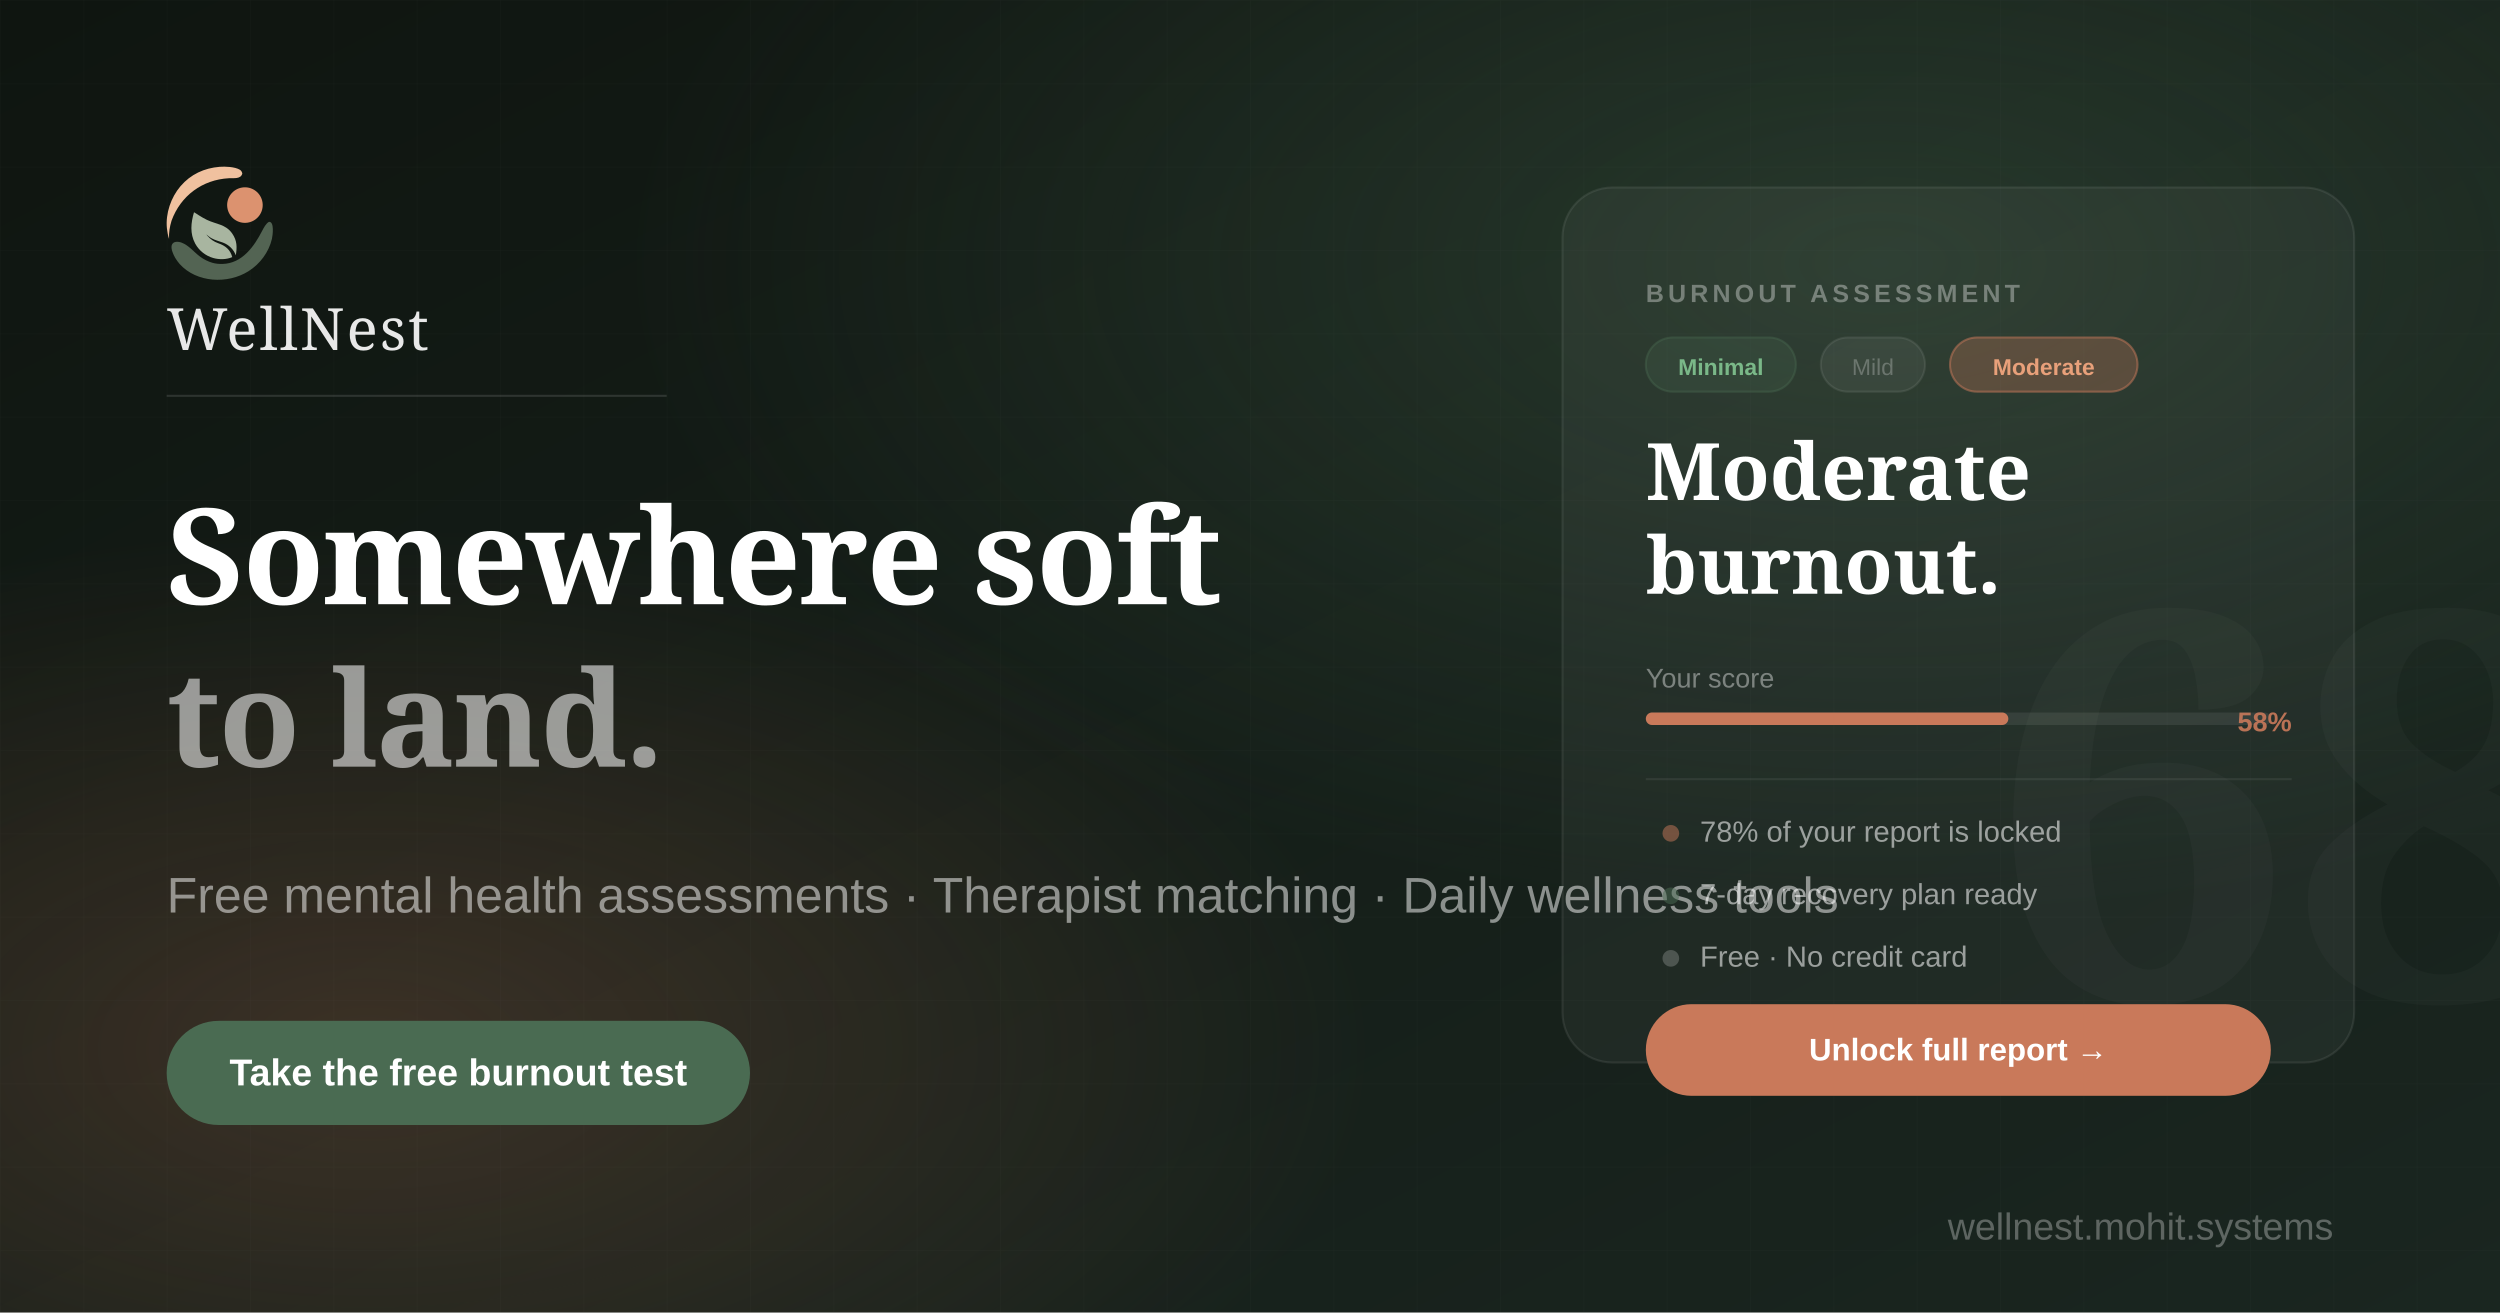
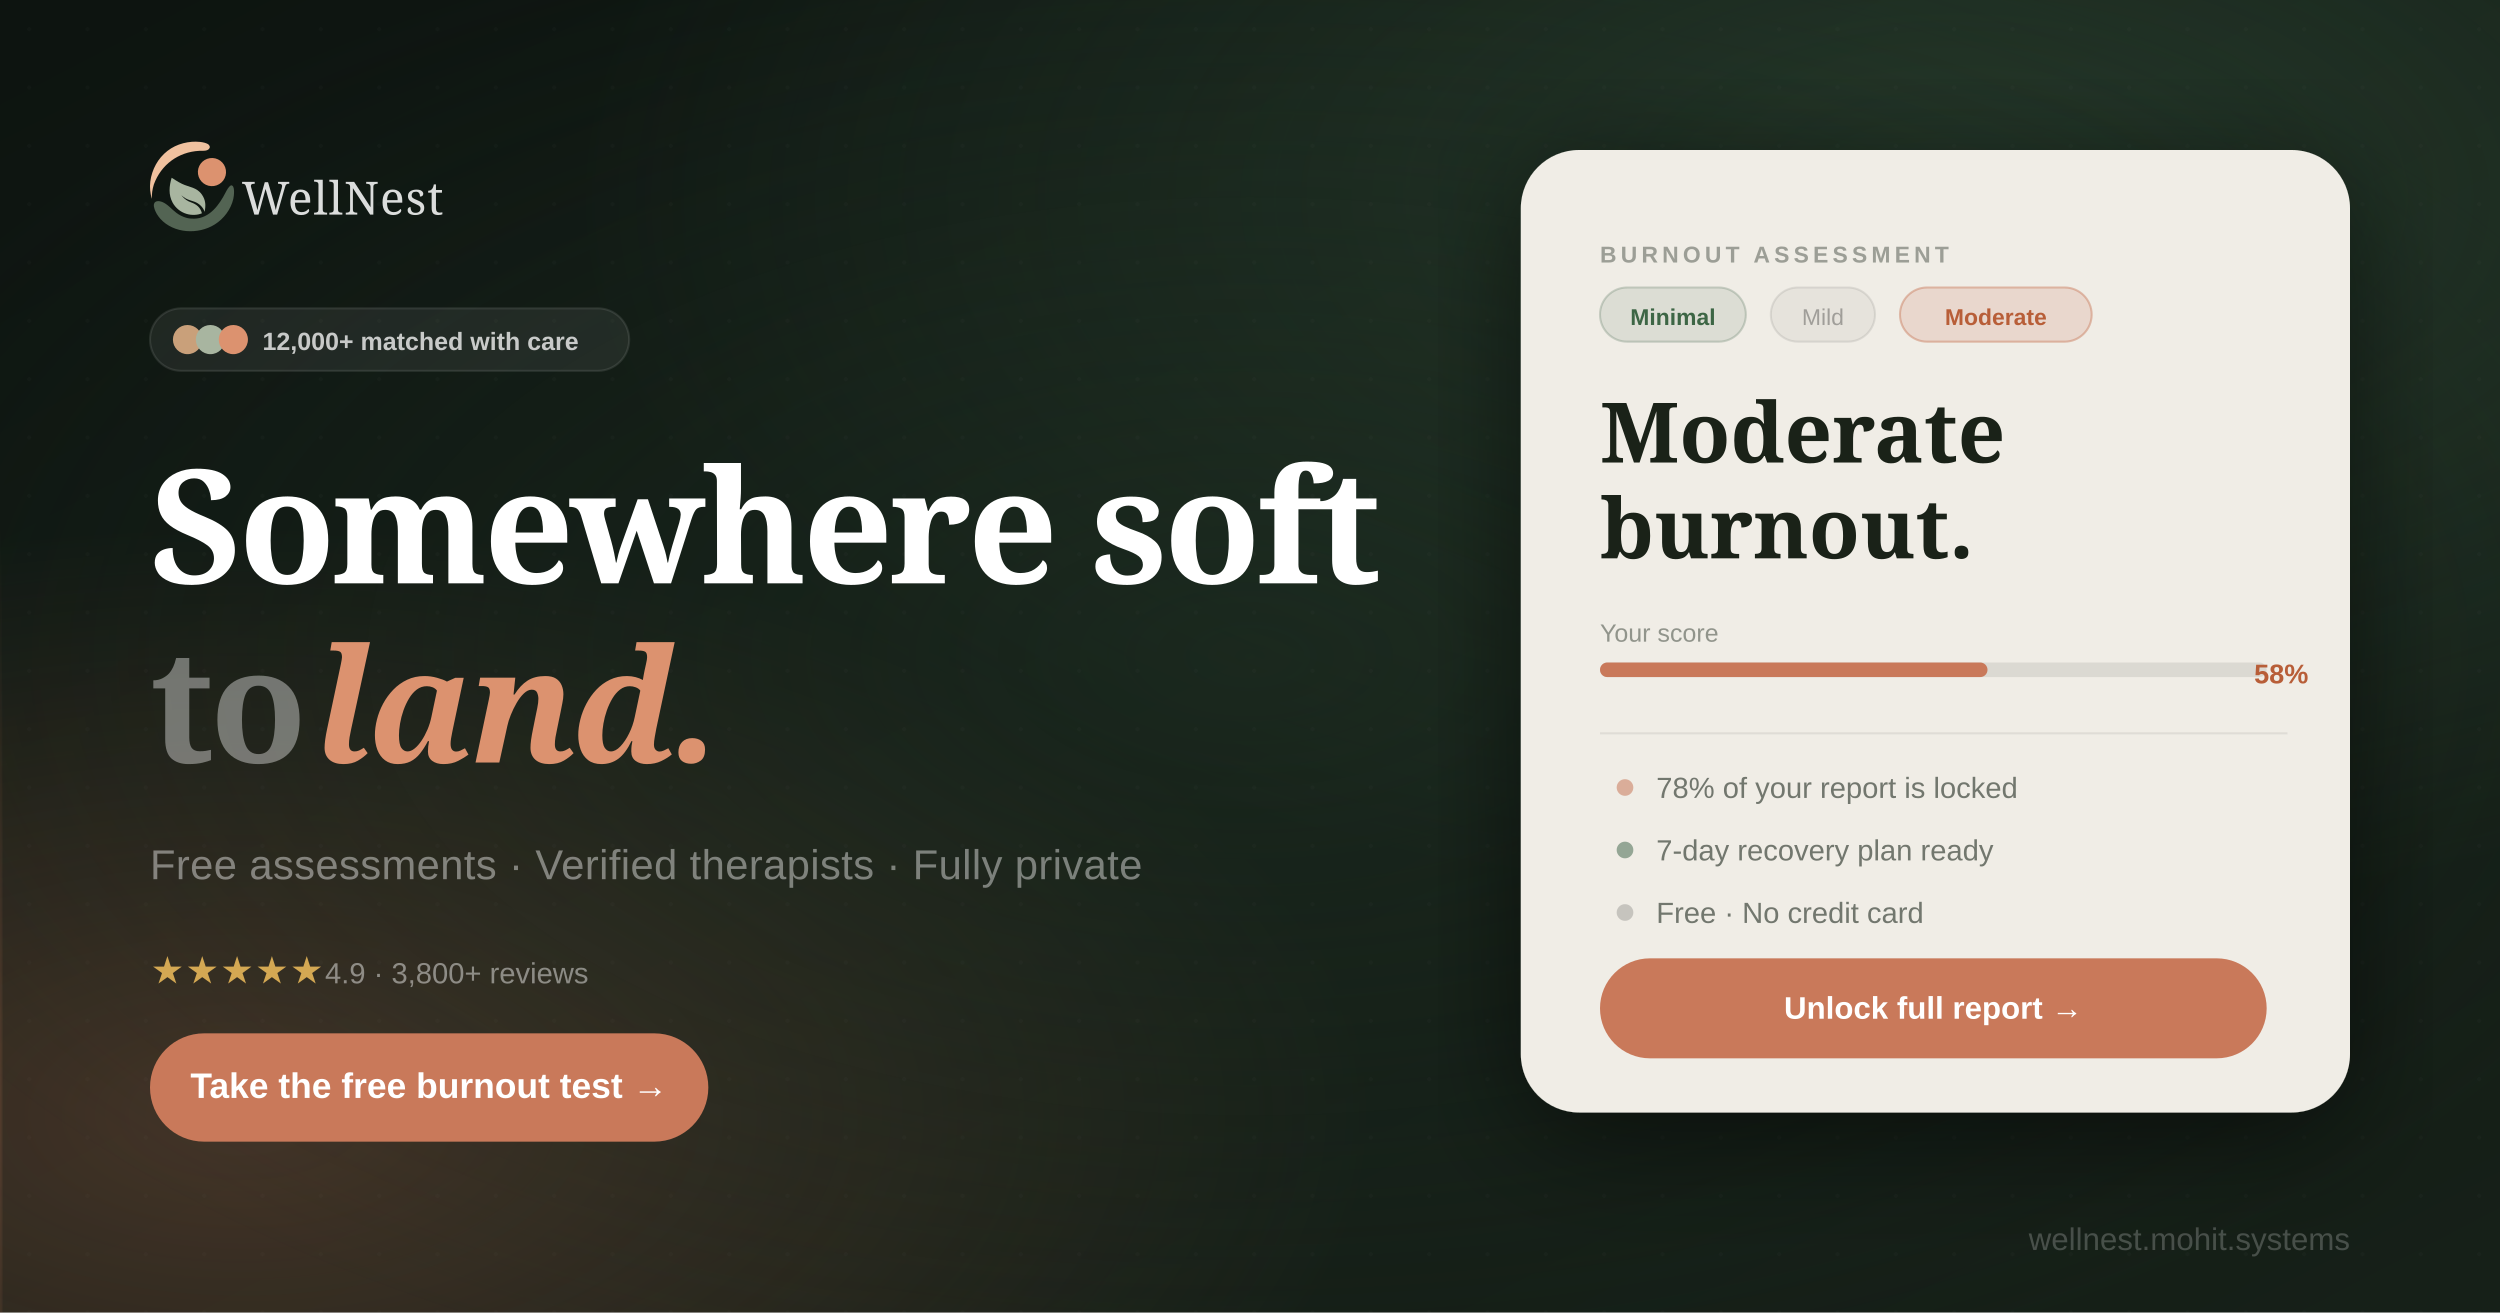
<svg xmlns="http://www.w3.org/2000/svg" width="1200" height="630" viewBox="0 0 1200 630">
  <defs>
    <linearGradient id="bg" x1="0" y1="0" x2="1" y2="1">
-       <stop offset="0%" stop-color="#0f1510" />
-       <stop offset="100%" stop-color="#1a2620" />
+       <stop offset="0%" stop-color="#0d1410" />
+       <stop offset="100%" stop-color="#162018" />
    </linearGradient>
-     <radialGradient id="g1" cx="75%" cy="20%" r="50%">
-       <stop offset="0%" stop-color="#4a6b52" stop-opacity="0.35" />
-       <stop offset="100%" stop-color="#4a6b52" stop-opacity="0" />
+     <radialGradient id="g1" cx="78%" cy="15%" r="55%">
+       <stop offset="0%" stop-color="#3d5e45" stop-opacity="0.45" />
+       <stop offset="100%" stop-color="#3d5e45" stop-opacity="0" />
    </radialGradient>
-     <radialGradient id="g2" cx="15%" cy="80%" r="40%">
-       <stop offset="0%" stop-color="#c9795a" stop-opacity="0.22" />
+     <radialGradient id="g2" cx="10%" cy="85%" r="45%">
+       <stop offset="0%" stop-color="#c9795a" stop-opacity="0.28" />
      <stop offset="100%" stop-color="#c9795a" stop-opacity="0" />
    </radialGradient>
-     <filter id="blur" x="-20%" y="-20%" width="140%" height="140%">
-       <feGaussianBlur stdDeviation="3" />
+     <radialGradient id="g3" cx="50%" cy="50%" r="60%">
+       <stop offset="0%" stop-color="#1e2e22" stop-opacity="0.6" />
+       <stop offset="100%" stop-color="#1e2e22" stop-opacity="0" />
+     </radialGradient>
+     <filter id="card-shadow" x="-10%" y="-10%" width="120%" height="130%">
+       <feDropShadow dx="0" dy="12" stdDeviation="28" flood-color="rgba(0,0,0,0.55)" />
    </filter>
  </defs>
  <rect width="1200" height="630" fill="url(#bg)" />
  <rect width="1200" height="630" fill="url(#g1)" />
  <rect width="1200" height="630" fill="url(#g2)" />
-   <pattern id="grid" width="40" height="40" patternUnits="userSpaceOnUse">
-     <path d="M 40 0 L 0 0 0 40" fill="none" stroke="rgba(255,255,255,0.025)" stroke-width="0.5" />
+   <rect width="1200" height="630" fill="url(#g3)" />
+   <pattern id="dots" width="28" height="28" patternUnits="userSpaceOnUse">
+     <circle cx="14" cy="14" r="1" fill="rgba(255,255,255,0.018)" />
  </pattern>
-   <rect width="1200" height="630" fill="url(#grid)" />
-   <g transform="translate(80, 80) scale(0.12)">
+   <rect width="1200" height="630" fill="url(#dots)" />
+   <rect x="0" y="0" width="3" height="630" fill="url(#g2)" opacity="0.6" />
+   <g transform="translate(72, 68) scale(0.095)">
    <path d="M409.335 220.674C431.574 219.235 424.079 275.579 421.024 288.775C408.631 342.204 373.307 389.309 327.059 418.32C243.933 470.464 119.849 464.635 52.086 389.48C45.052 381.673 39.627 373.548 34.067 364.7C26.807 351.793 16.56 330.05 20.044 315.189C24.704 296.888 46.678 298.878 60.261 304.076C89.322 315.202 108.917 341.69 133.672 359.924C148.558 371.038 165.32 379.383 183.159 384.564C196.62 388.427 209.717 389.407 223.488 389.095C302.083 387.3 350.131 318.9 382.424 255.79C388.1 244.701 397.542 227.115 408.582 221.078L409.335 220.674Z" fill="#536453" />
    <path d="M109.351 182.267C114.579 184.971 123.189 191.01 128.502 194.391C139.029 201.196 149.956 207.363 161.223 212.858C197.686 230.575 236.157 229.736 262.339 267.675C282.073 296.275 281.786 322.164 276.55 354.634C267.641 330.503 248.727 312.41 224.78 303.543C209.638 297.935 194.875 294.726 180.395 286.864C172.032 282.321 165.934 276.816 158.59 270.932C160.008 272.83 161.572 274.722 163.062 276.571C175.82 290.611 188.464 299.992 206.429 306.329C234.957 316.402 254.256 331.36 262.284 361.749C239.751 371.846 209.766 372.17 186.254 365.313C155.53 356.569 129.583 335.891 114.198 307.897C92.4 267.607 96.903 224.487 109.351 182.267Z" fill="#A8B5A0" />
    <path d="M212.032 0.591C234.528 -1.15 272.485 0.484 292.109 11.942C298.354 15.591 301.091 20.634 302.61 27.42C296.726 50.574 268.321 45.221 248.997 46.261C142.693 51.984 55.995 116.274 19.56 215.957C12.094 240.978 8.422 262.715 9.519 288.909C5.474 278.292 1.963 257.063 0.888 245.907C-4.779 187.107 17.075 122.983 55.323 78.193C96.012 30.543 150.065 5.596 212.032 0.591Z" fill="#F0C19F" />
    <path d="M302.286 83.363C341.259 77.401 377.648 104.282 383.397 143.287C389.153 182.293 362.077 218.534 323.043 224.077C284.302 229.577 248.39 202.75 242.684 164.04C236.977 125.331 263.606 89.28 302.286 83.363Z" fill="#DC926F" />
  </g>
-   <text x="80" y="168" font-family="Georgia, serif" font-size="28" font-weight="400" fill="rgba(255,255,255,0.90)" letter-spacing="1">WellNest</text>
-   <line x1="80" y1="190" x2="320" y2="190" stroke="rgba(255,255,255,0.12)" stroke-width="1" />
-   <text x="80" y="290" font-family="Georgia, serif" font-size="64" font-weight="700" fill="#ffffff" letter-spacing="-1">Somewhere soft</text>
-   <text x="80" y="368" font-family="Georgia, serif" font-size="64" font-weight="700" fill="rgba(255,255,255,0.55)" letter-spacing="-1">to land.</text>
-   <text x="80" y="438" font-family="-apple-system, Arial, sans-serif" font-size="24" fill="rgba(255,255,255,0.50)" font-weight="400">
-     Free mental health assessments · Therapist matching · Daily wellness tools
-   </text>
-   <rect x="80" y="490" width="280" height="50" rx="25" fill="#4a6b52" />
-   <text x="220" y="521" font-family="-apple-system, Arial, sans-serif" font-size="18" font-weight="600" fill="white" text-anchor="middle">Take the free burnout test</text>
-   <text x="1120" y="595" font-family="-apple-system, Arial, sans-serif" font-size="18" fill="rgba(255,255,255,0.30)" text-anchor="end" font-weight="400">wellnest.mohit.systems</text>
-   <text x="1100" y="480" font-family="Georgia, serif" font-size="260" font-weight="700" fill="rgba(255,255,255,0.025)" text-anchor="middle">68</text>
-   <rect x="750" y="90" width="380" height="420" rx="24" fill="rgba(255,255,255,0.04)" stroke="rgba(255,255,255,0.08)" stroke-width="1" />
-   <text x="790" y="145" font-family="-apple-system, Arial, sans-serif" font-size="12" fill="rgba(255,255,255,0.35)" font-weight="600" letter-spacing="2">BURNOUT ASSESSMENT</text>
-   <rect x="790" y="162" width="72" height="26" rx="13" fill="rgba(74,107,82,0.25)" stroke="rgba(74,107,82,0.4)" stroke-width="1" />
-   <text x="826" y="180" font-family="-apple-system, Arial, sans-serif" font-size="11" fill="#7ab888" text-anchor="middle" font-weight="600">Minimal</text>
-   <rect x="874" y="162" width="50" height="26" rx="13" fill="rgba(255,255,255,0.06)" stroke="rgba(255,255,255,0.08)" stroke-width="1" />
-   <text x="899" y="180" font-family="-apple-system, Arial, sans-serif" font-size="11" fill="rgba(255,255,255,0.25)" text-anchor="middle">Mild</text>
-   <rect x="936" y="162" width="90" height="26" rx="13" fill="rgba(201,121,90,0.3)" stroke="rgba(201,121,90,0.5)" stroke-width="1" />
-   <text x="981" y="180" font-family="-apple-system, Arial, sans-serif" font-size="11" fill="#e8a07a" text-anchor="middle" font-weight="600">Moderate</text>
-   <text x="790" y="240" font-family="Georgia, serif" font-size="38" font-weight="700" fill="white">Moderate</text>
-   <text x="790" y="285" font-family="Georgia, serif" font-size="38" font-weight="700" fill="white">burnout.</text>
-   <text x="790" y="330" font-family="-apple-system, Arial, sans-serif" font-size="13" fill="rgba(255,255,255,0.40)">Your score</text>
-   <rect x="790" y="342" width="300" height="6" rx="3" fill="rgba(255,255,255,0.08)" />
-   <rect x="790" y="342" width="174" height="6" rx="3" fill="#c9795a" />
-   <text x="1100" y="351" font-family="-apple-system, Arial, sans-serif" font-size="13" fill="rgba(201,121,90,0.9)" text-anchor="end" font-weight="600">58%</text>
-   <line x1="790" y1="374" x2="1100" y2="374" stroke="rgba(255,255,255,0.07)" stroke-width="1" />
-   <circle cx="802" cy="400" r="4" fill="rgba(201,121,90,0.5)" />
-   <text x="816" y="404" font-family="-apple-system, Arial, sans-serif" font-size="14" fill="rgba(255,255,255,0.55)">78% of your report is locked</text>
-   <circle cx="802" cy="430" r="4" fill="rgba(74,107,82,0.5)" />
-   <text x="816" y="434" font-family="-apple-system, Arial, sans-serif" font-size="14" fill="rgba(255,255,255,0.55)">7-day recovery plan ready</text>
-   <circle cx="802" cy="460" r="4" fill="rgba(255,255,255,0.2)" />
-   <text x="816" y="464" font-family="-apple-system, Arial, sans-serif" font-size="14" fill="rgba(255,255,255,0.55)">Free · No credit card</text>
-   <rect x="790" y="482" width="300" height="44" rx="22" fill="#c9795a" />
-   <text x="940" y="509" font-family="-apple-system, Arial, sans-serif" font-size="15" font-weight="600" fill="white" text-anchor="middle">Unlock full report →</text>
+   <text x="116" y="103" font-family="Georgia, serif" font-size="22" font-weight="400" fill="rgba(255,255,255,0.85)" letter-spacing="0.5">WellNest</text>
+   <rect x="72" y="148" width="230" height="30" rx="15" fill="rgba(255,255,255,0.07)" stroke="rgba(255,255,255,0.1)" stroke-width="1" />
+   <circle cx="90" cy="163" r="7" fill="#c9a07a" />
+   <circle cx="101" cy="163" r="7" fill="#a8b5a0" />
+   <circle cx="112" cy="163" r="7" fill="#dc926f" />
+   <text x="126" y="168" font-family="-apple-system, Arial, sans-serif" font-size="12" font-weight="600" fill="rgba(255,255,255,0.75)">12,000+ matched with care</text>
+   <text x="72" y="280" font-family="Georgia, serif" font-size="76" font-weight="700" fill="#ffffff" letter-spacing="-2">Somewhere soft</text>
+   <text x="72" y="366" font-family="Georgia, serif" font-size="76" font-weight="700" fill="rgba(255,255,255,0.38)" letter-spacing="-2">to </text>
+   <text x="152" y="366" font-family="Georgia, serif" font-size="76" font-weight="700" font-style="italic" fill="#dc926f" letter-spacing="-2">land.</text>
+   <text x="72" y="422" font-family="-apple-system, Arial, sans-serif" font-size="20" fill="rgba(255,255,255,0.42)" font-weight="400" letter-spacing="0.2">Free assessments · Verified therapists · Fully private</text>
+   <text x="72" y="472" font-family="-apple-system, Arial, sans-serif" font-size="16" fill="#d4a853">★★★★★</text>
+   <text x="156" y="472" font-family="-apple-system, Arial, sans-serif" font-size="14" fill="rgba(255,255,255,0.45)" font-weight="500"> 4.9 · 3,800+ reviews</text>
+   <rect x="72" y="496" width="268" height="52" rx="26" fill="#c9795a" />
+   <text x="206" y="527" font-family="-apple-system, Arial, sans-serif" font-size="17" font-weight="700" fill="white" text-anchor="middle">Take the free burnout test →</text>
+   <text x="1128" y="600" font-family="-apple-system, Arial, sans-serif" font-size="15" fill="rgba(255,255,255,0.22)" text-anchor="end">wellnest.mohit.systems</text>
+   <rect x="730" y="72" width="398" height="462" rx="28" fill="#f0ede6" filter="url(#card-shadow)" />
+   <text x="768" y="126" font-family="-apple-system, Arial, sans-serif" font-size="11" fill="rgba(30,40,30,0.4)" font-weight="700" letter-spacing="2">BURNOUT ASSESSMENT</text>
+   <rect x="768" y="138" width="70" height="26" rx="13" fill="rgba(74,107,82,0.12)" stroke="rgba(74,107,82,0.25)" stroke-width="1" />
+   <text x="803" y="156" font-family="-apple-system, Arial, sans-serif" font-size="11" fill="#3d6645" text-anchor="middle" font-weight="600">Minimal</text>
+   <rect x="850" y="138" width="50" height="26" rx="13" fill="rgba(30,30,30,0.05)" stroke="rgba(30,30,30,0.1)" stroke-width="1" />
+   <text x="875" y="156" font-family="-apple-system, Arial, sans-serif" font-size="11" fill="rgba(30,30,30,0.35)" text-anchor="middle">Mild</text>
+   <rect x="912" y="138" width="92" height="26" rx="13" fill="rgba(201,121,90,0.18)" stroke="rgba(201,121,90,0.45)" stroke-width="1" />
+   <text x="958" y="156" font-family="-apple-system, Arial, sans-serif" font-size="11" fill="#b85e38" text-anchor="middle" font-weight="700">Moderate</text>
+   <text x="768" y="222" font-family="Georgia, serif" font-size="40" font-weight="700" fill="#1a2218">Moderate</text>
+   <text x="768" y="268" font-family="Georgia, serif" font-size="40" font-weight="700" fill="#1a2218">burnout.</text>
+   <text x="768" y="308" font-family="-apple-system, Arial, sans-serif" font-size="12" fill="rgba(30,40,30,0.45)" font-weight="500">Your score</text>
+   <rect x="768" y="318" width="320" height="7" rx="3.5" fill="rgba(30,30,30,0.1)" />
+   <rect x="768" y="318" width="186" height="7" rx="3.5" fill="#c9795a" />
+   <text x="1108" y="328" font-family="-apple-system, Arial, sans-serif" font-size="13" fill="#b85e38" text-anchor="end" font-weight="700">58%</text>
+   <line x1="768" y1="352" x2="1098" y2="352" stroke="rgba(30,30,30,0.08)" stroke-width="1" />
+   <circle cx="780" cy="378" r="4" fill="rgba(201,121,90,0.55)" />
+   <text x="795" y="383" font-family="-apple-system, Arial, sans-serif" font-size="14" fill="rgba(30,40,30,0.6)">78% of your report is locked</text>
+   <circle cx="780" cy="408" r="4" fill="rgba(74,107,82,0.55)" />
+   <text x="795" y="413" font-family="-apple-system, Arial, sans-serif" font-size="14" fill="rgba(30,40,30,0.6)">7-day recovery plan ready</text>
+   <circle cx="780" cy="438" r="4" fill="rgba(30,30,30,0.2)" />
+   <text x="795" y="443" font-family="-apple-system, Arial, sans-serif" font-size="14" fill="rgba(30,40,30,0.6)">Free · No credit card</text>
+   <rect x="768" y="460" width="320" height="48" rx="24" fill="#c9795a" />
+   <text x="928" y="489" font-family="-apple-system, Arial, sans-serif" font-size="15" font-weight="700" fill="white" text-anchor="middle">Unlock full report →</text>
</svg>
